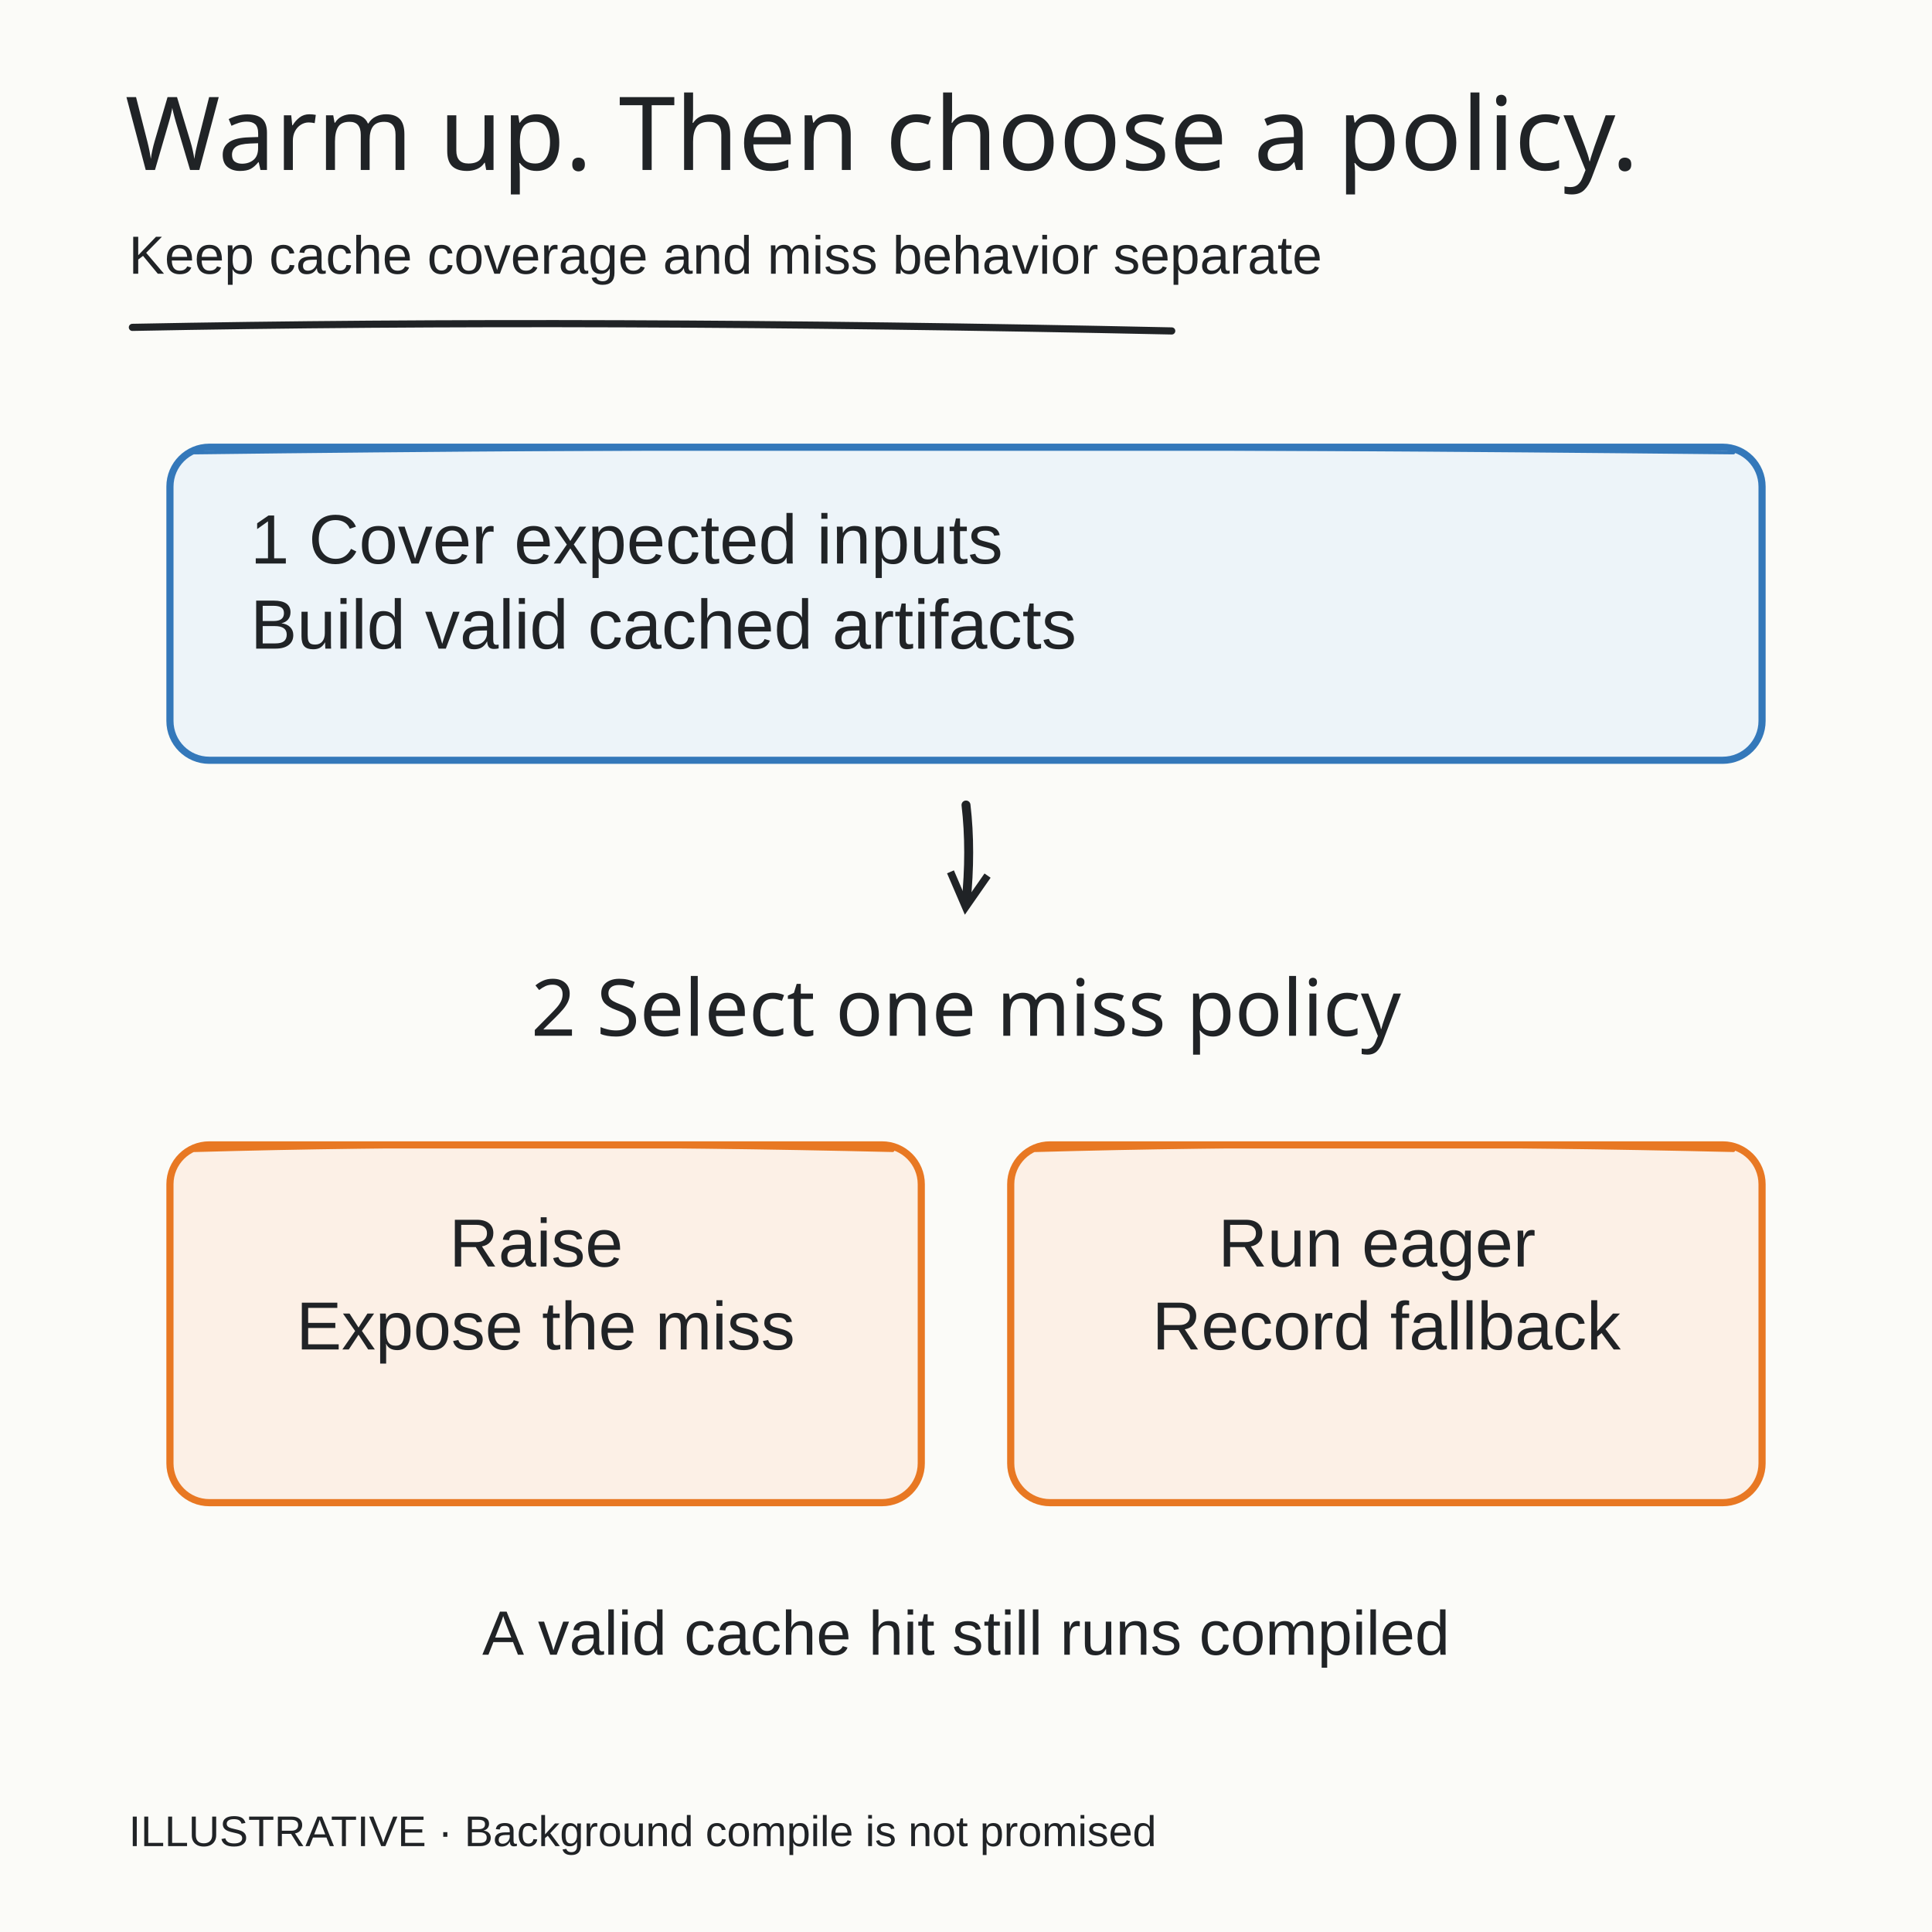
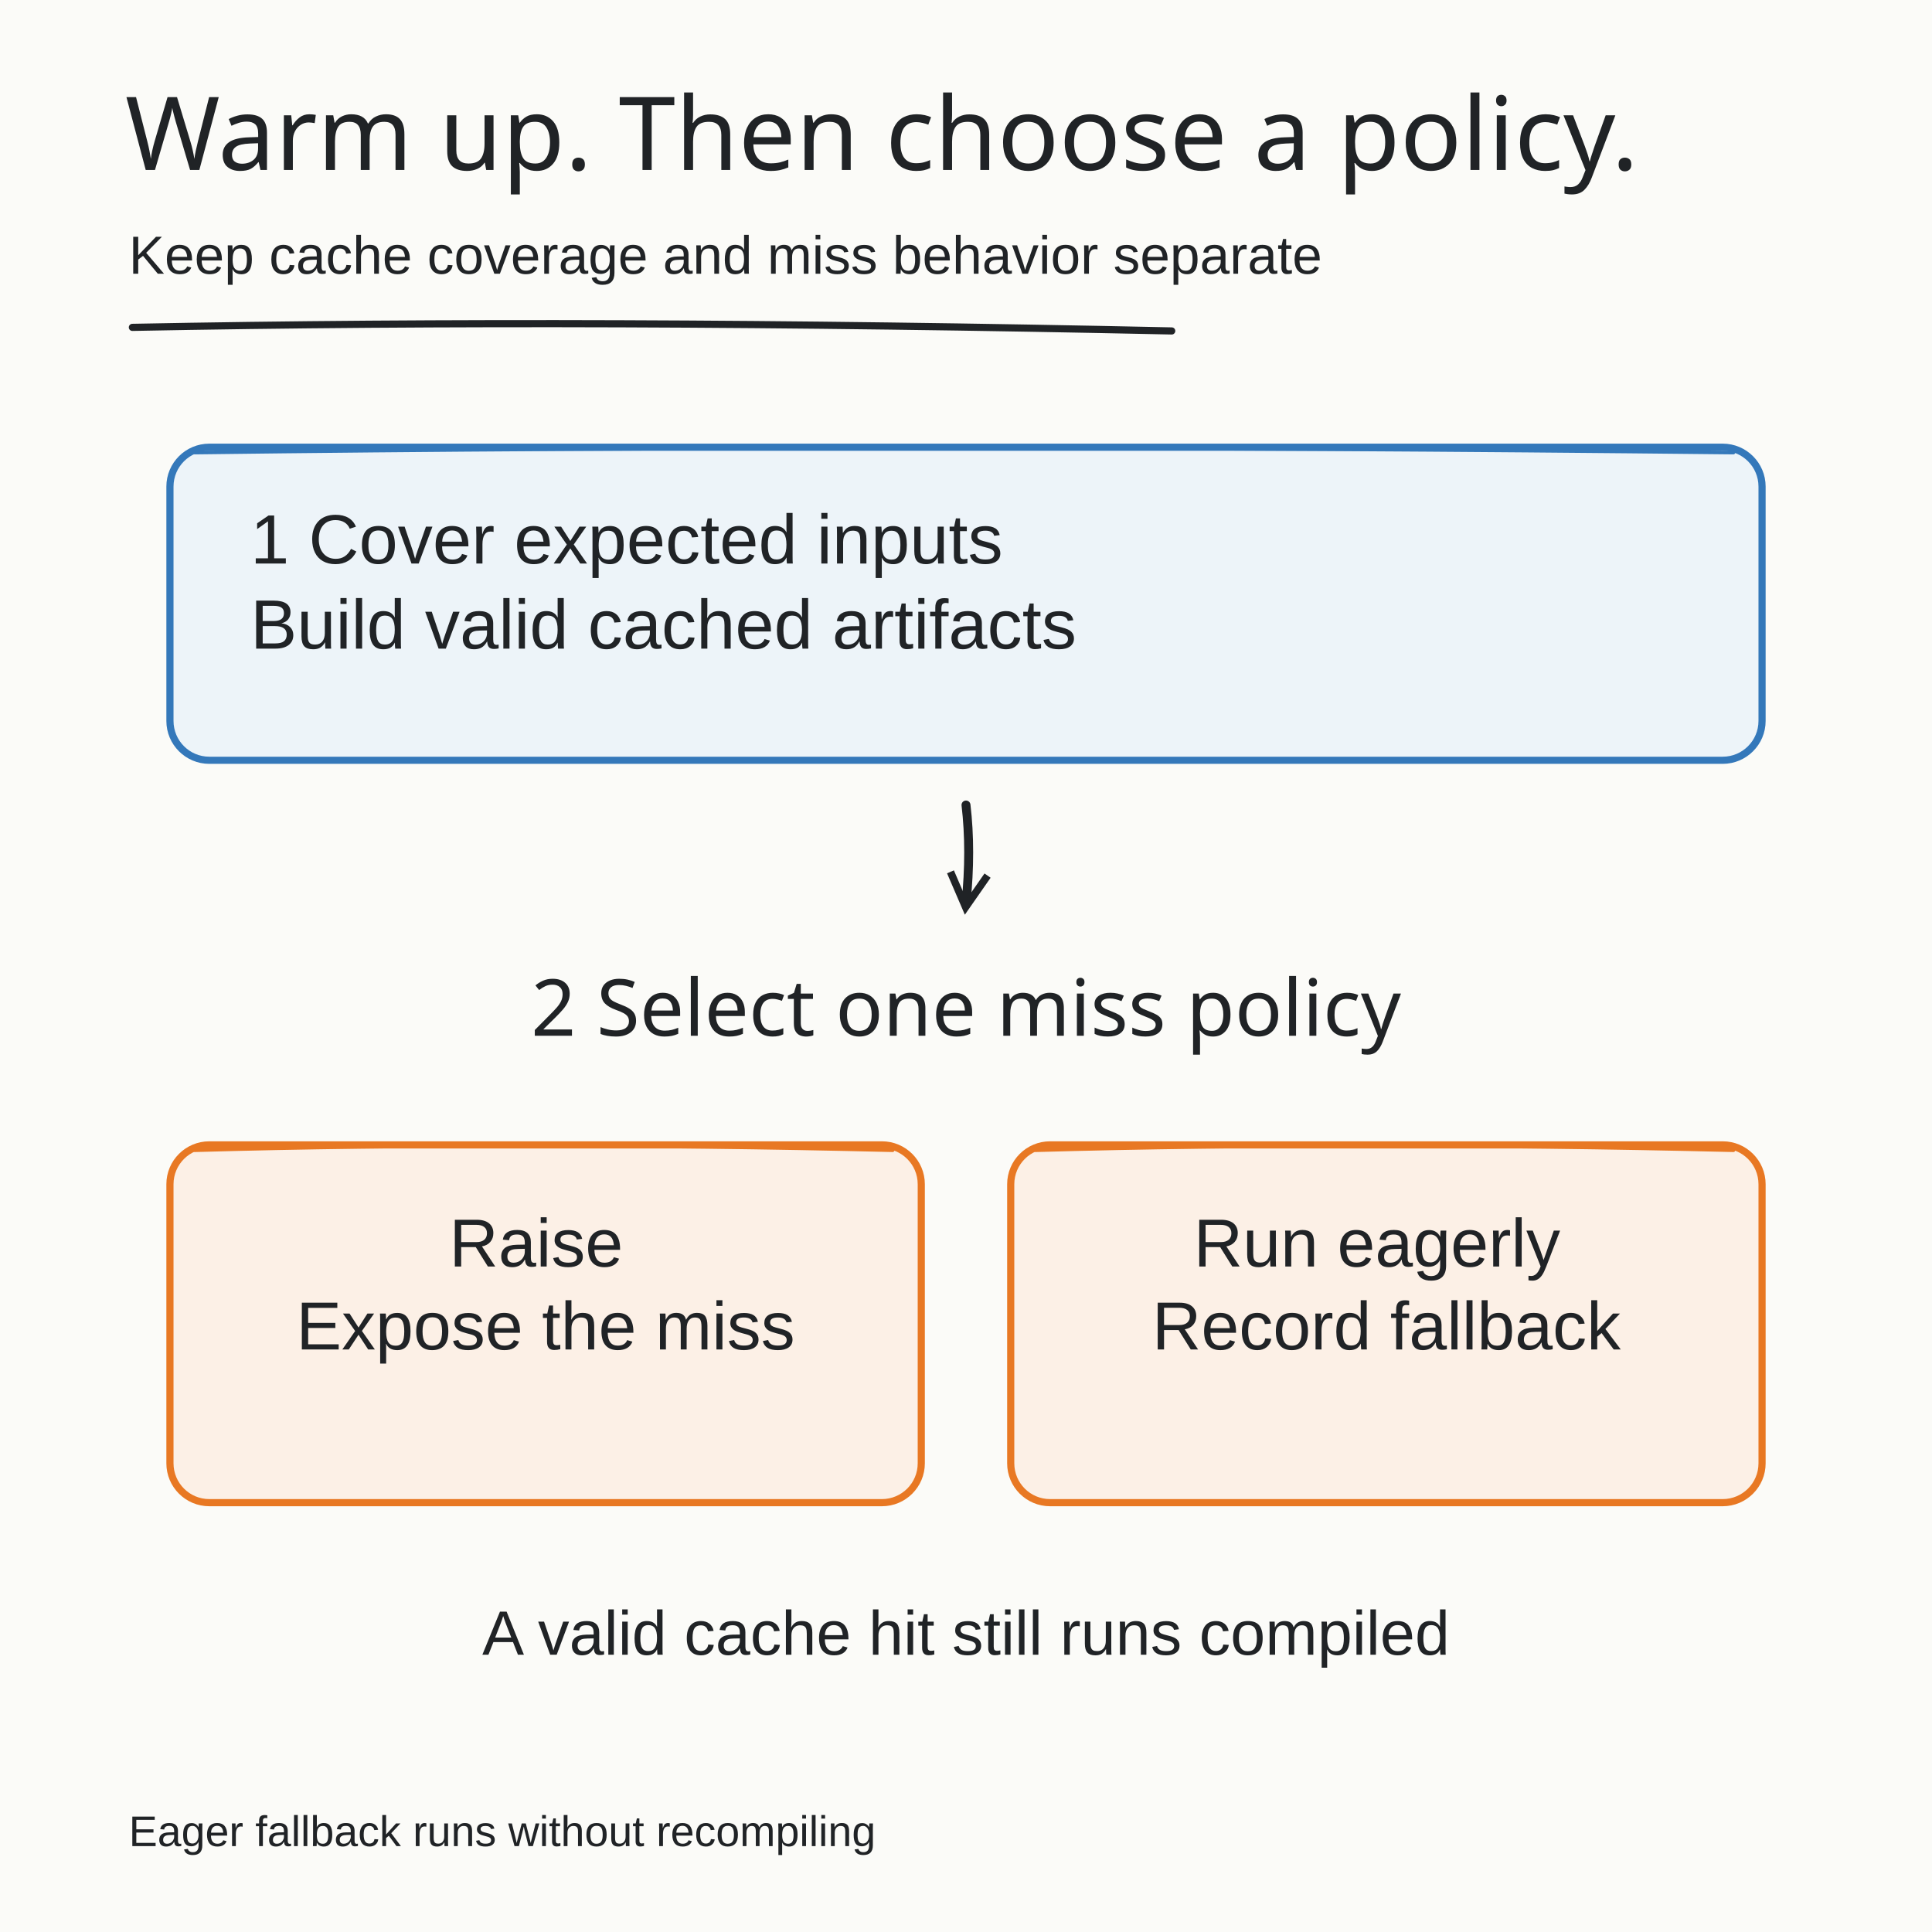
<svg xmlns="http://www.w3.org/2000/svg" width="1080" height="1080" viewBox="0 0 1080 1080">
  <rect width="100%" height="100%" fill="#FBFBF8" />
  <defs>
    <marker id="arrow" viewBox="0 0 12 12" refX="9" refY="6" markerWidth="5" markerHeight="5" orient="auto">
      <path d="M1 1 L10 6 L1 11" fill="none" stroke="context-stroke" stroke-width="2" />
    </marker>
  </defs>
  <text x="70" y="95" font-family="Bradley Hand" font-size="57" fill="#202326" text-anchor="start" font-weight="normal">
    <tspan x="70" dy="0">Warm up. Then choose a policy.</tspan>
  </text>
  <text x="72" y="153" font-family="Arial, Helvetica, sans-serif" font-size="30" fill="#202326" text-anchor="start" font-weight="normal">
    <tspan x="72" dy="0">Keep cache coverage and miss behavior separate</tspan>
  </text>
  <path d="M74 183 Q330 178 655 185" fill="none" stroke="#202326" stroke-width="4" stroke-linecap="round" stroke-linejoin="round" />
  <rect x="95" y="250" width="890" height="175" rx="22" fill="#EDF4F9" stroke="#3478BA" stroke-width="4" />
  <path d="M109 253 Q504.4 248 969 253" fill="none" stroke="#3478BA" stroke-width="2" stroke-linecap="round" stroke-linejoin="round" />
  <text x="140" y="315" font-family="Arial, Helvetica, sans-serif" font-size="39" fill="#202326" text-anchor="start" font-weight="normal">
    <tspan x="140" dy="0">1   Cover expected inputs</tspan>
    <tspan x="140" dy="47.58">     Build valid cached artifacts</tspan>
  </text>
  <path d="M540 450 Q543.0 475.5 540 505" fill="none" stroke="#202326" stroke-width="5" stroke-linecap="round" stroke-linejoin="round" marker-end="url(#arrow)" />
  <text x="540" y="579" font-family="Bradley Hand" font-size="44" fill="#202326" text-anchor="middle" font-weight="normal">
    <tspan x="540" dy="0">2   Select one miss policy</tspan>
  </text>
  <rect x="95" y="640" width="420" height="200" rx="22" fill="#FCF0E6" stroke="#E87823" stroke-width="4" />
  <path d="M109 643 Q288.2 638 499 643" fill="none" stroke="#E87823" stroke-width="2" stroke-linecap="round" stroke-linejoin="round" />
  <rect x="565" y="640" width="420" height="200" rx="22" fill="#FCF0E6" stroke="#E87823" stroke-width="4" />
  <path d="M579 643 Q758.2 638 969 643" fill="none" stroke="#E87823" stroke-width="2" stroke-linecap="round" stroke-linejoin="round" />
  <text x="305" y="708" font-family="Arial, Helvetica, sans-serif" font-size="38" fill="#202326" text-anchor="middle" font-weight="normal">
    <tspan x="305" dy="0">Raise</tspan>
    <tspan x="305" dy="46.36">Expose the miss</tspan>
  </text>
  <text x="775" y="708" font-family="Arial, Helvetica, sans-serif" font-size="38" fill="#202326" text-anchor="middle" font-weight="normal">
-     <tspan x="775" dy="0">Run eager</tspan>
+     <tspan x="775" dy="0">Run eagerly</tspan>
    <tspan x="775" dy="46.36">Record fallback</tspan>
  </text>
  <text x="540" y="925" font-family="Arial, Helvetica, sans-serif" font-size="35" fill="#202326" text-anchor="middle" font-weight="normal">
    <tspan x="540" dy="0">A valid cache hit still runs compiled</tspan>
  </text>
  <text x="72" y="1032" font-family="Arial, Helvetica, sans-serif" font-size="24" fill="#202326" text-anchor="start" font-weight="normal">
-     <tspan x="72" dy="0">ILLUSTRATIVE  ·  Background compile is not promised</tspan>
+     <tspan x="72" dy="0">Eager fallback runs without recompiling</tspan>
  </text>
</svg>
